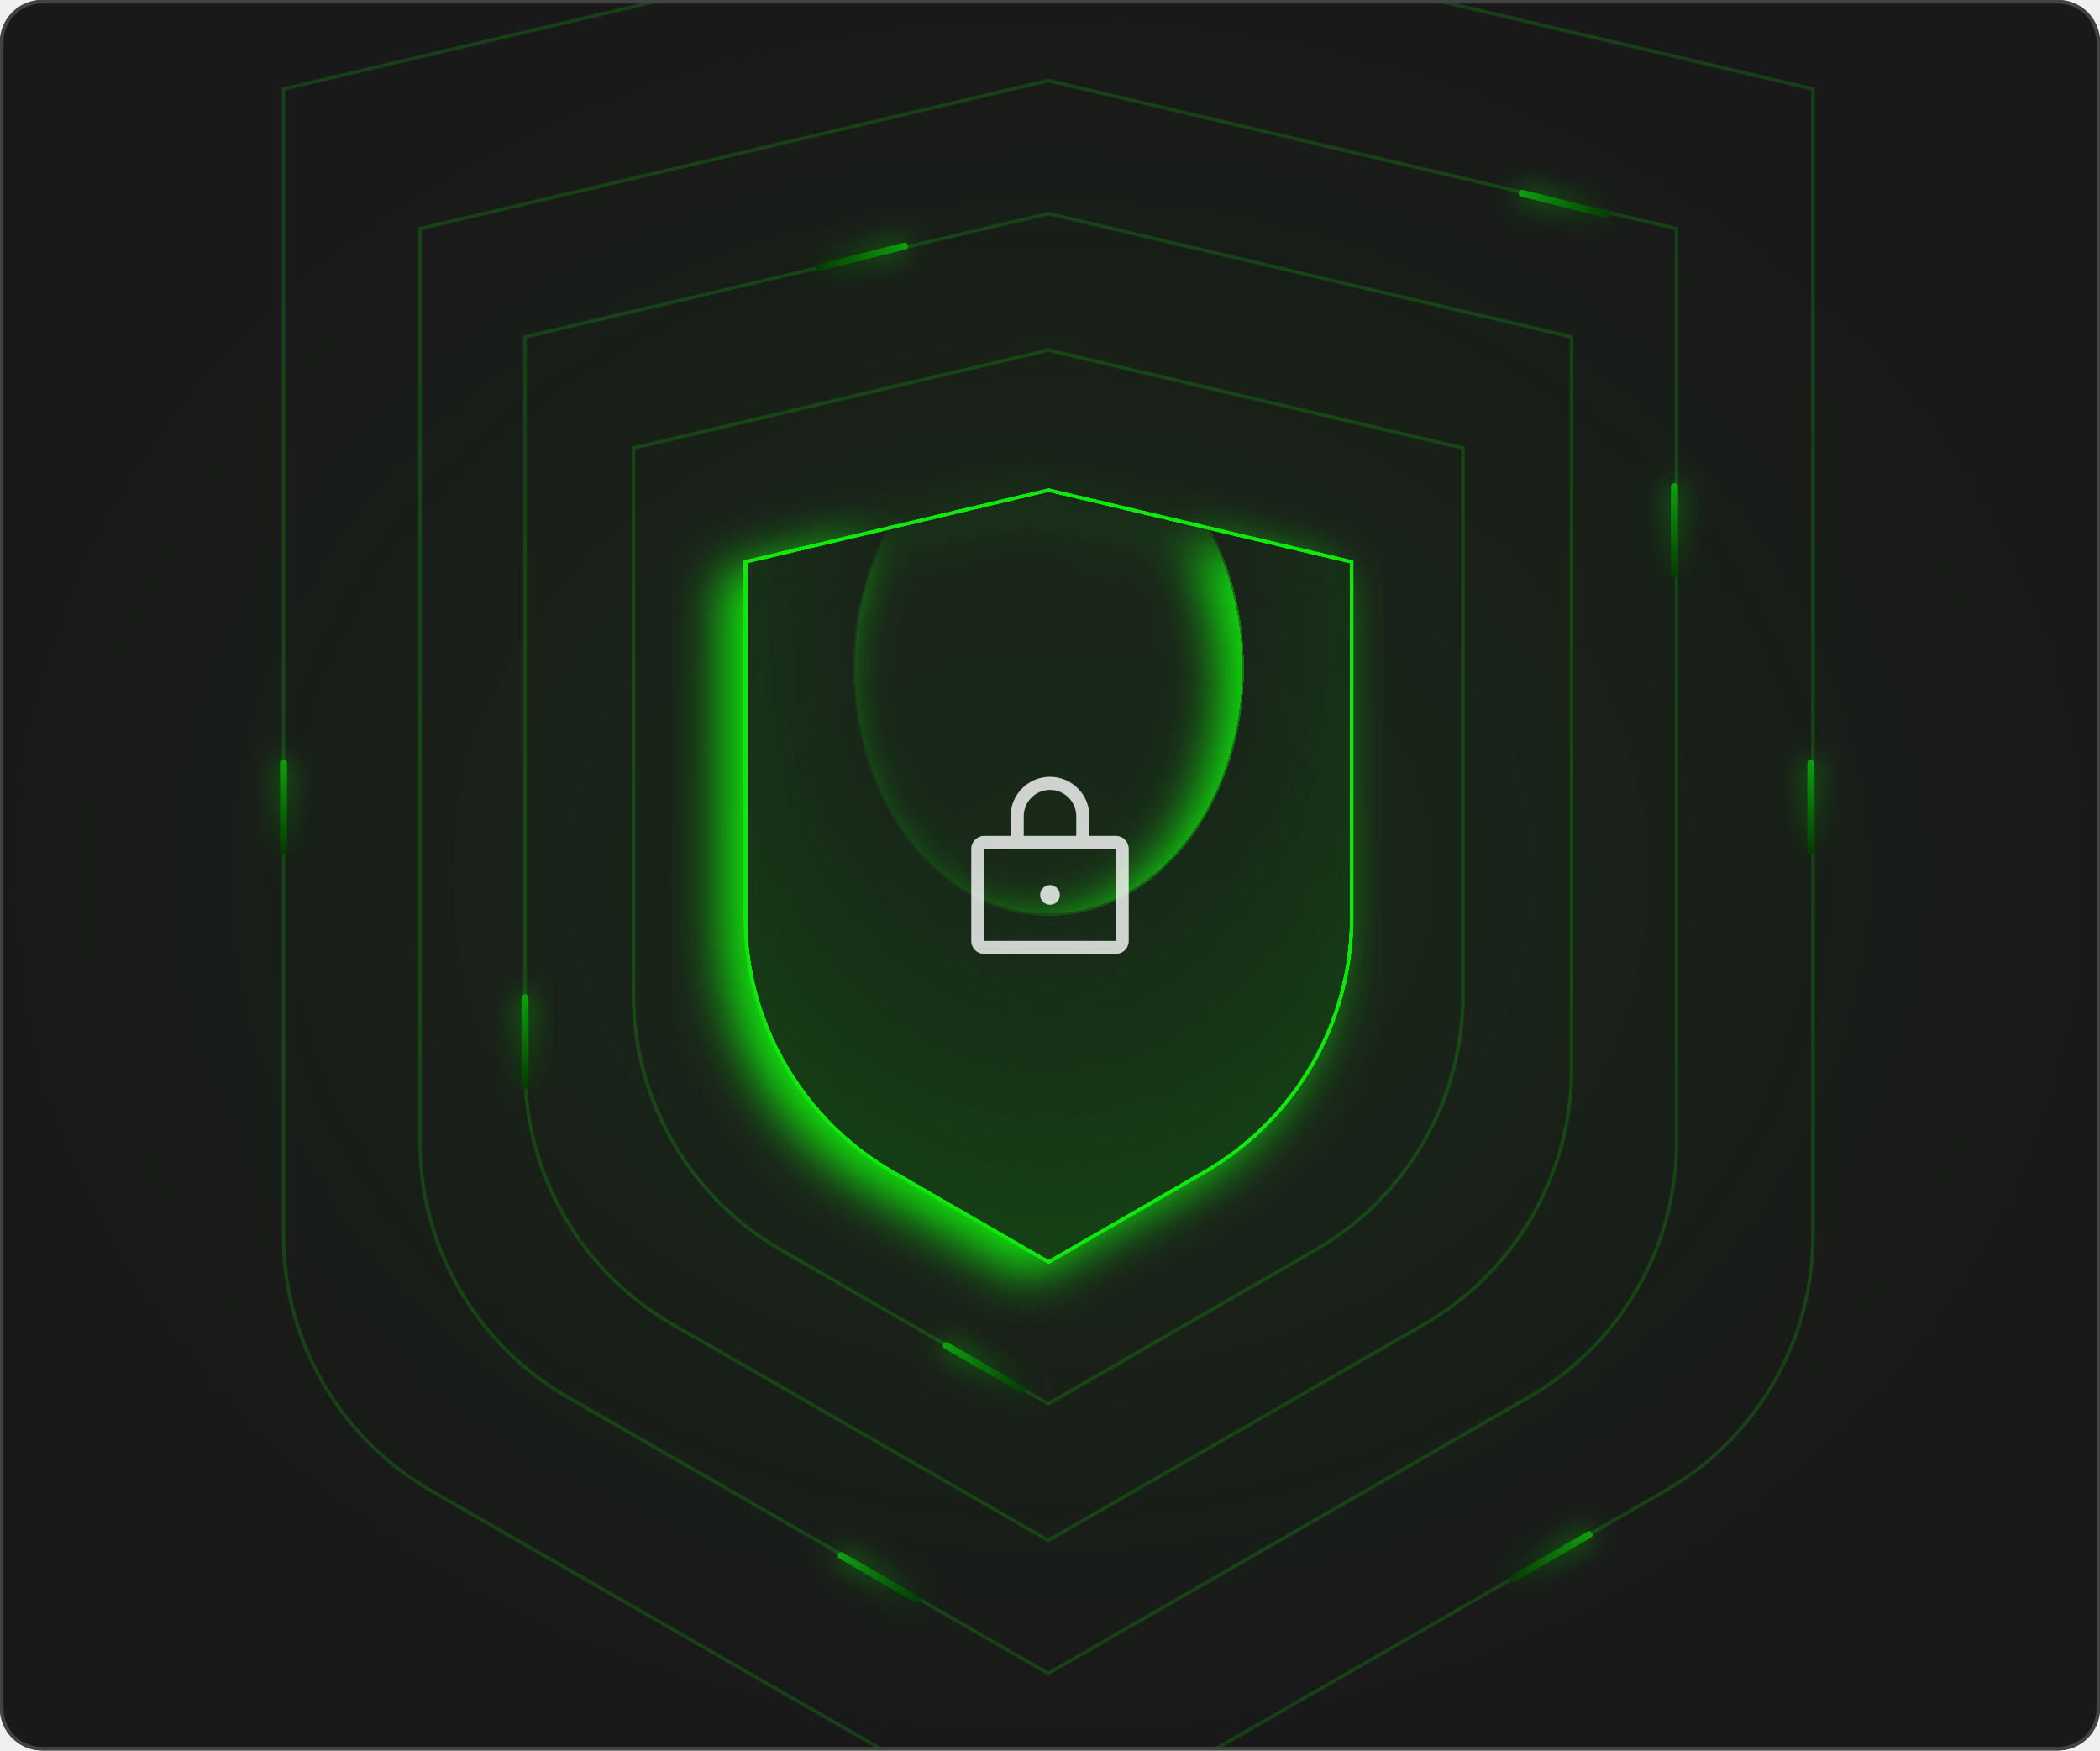
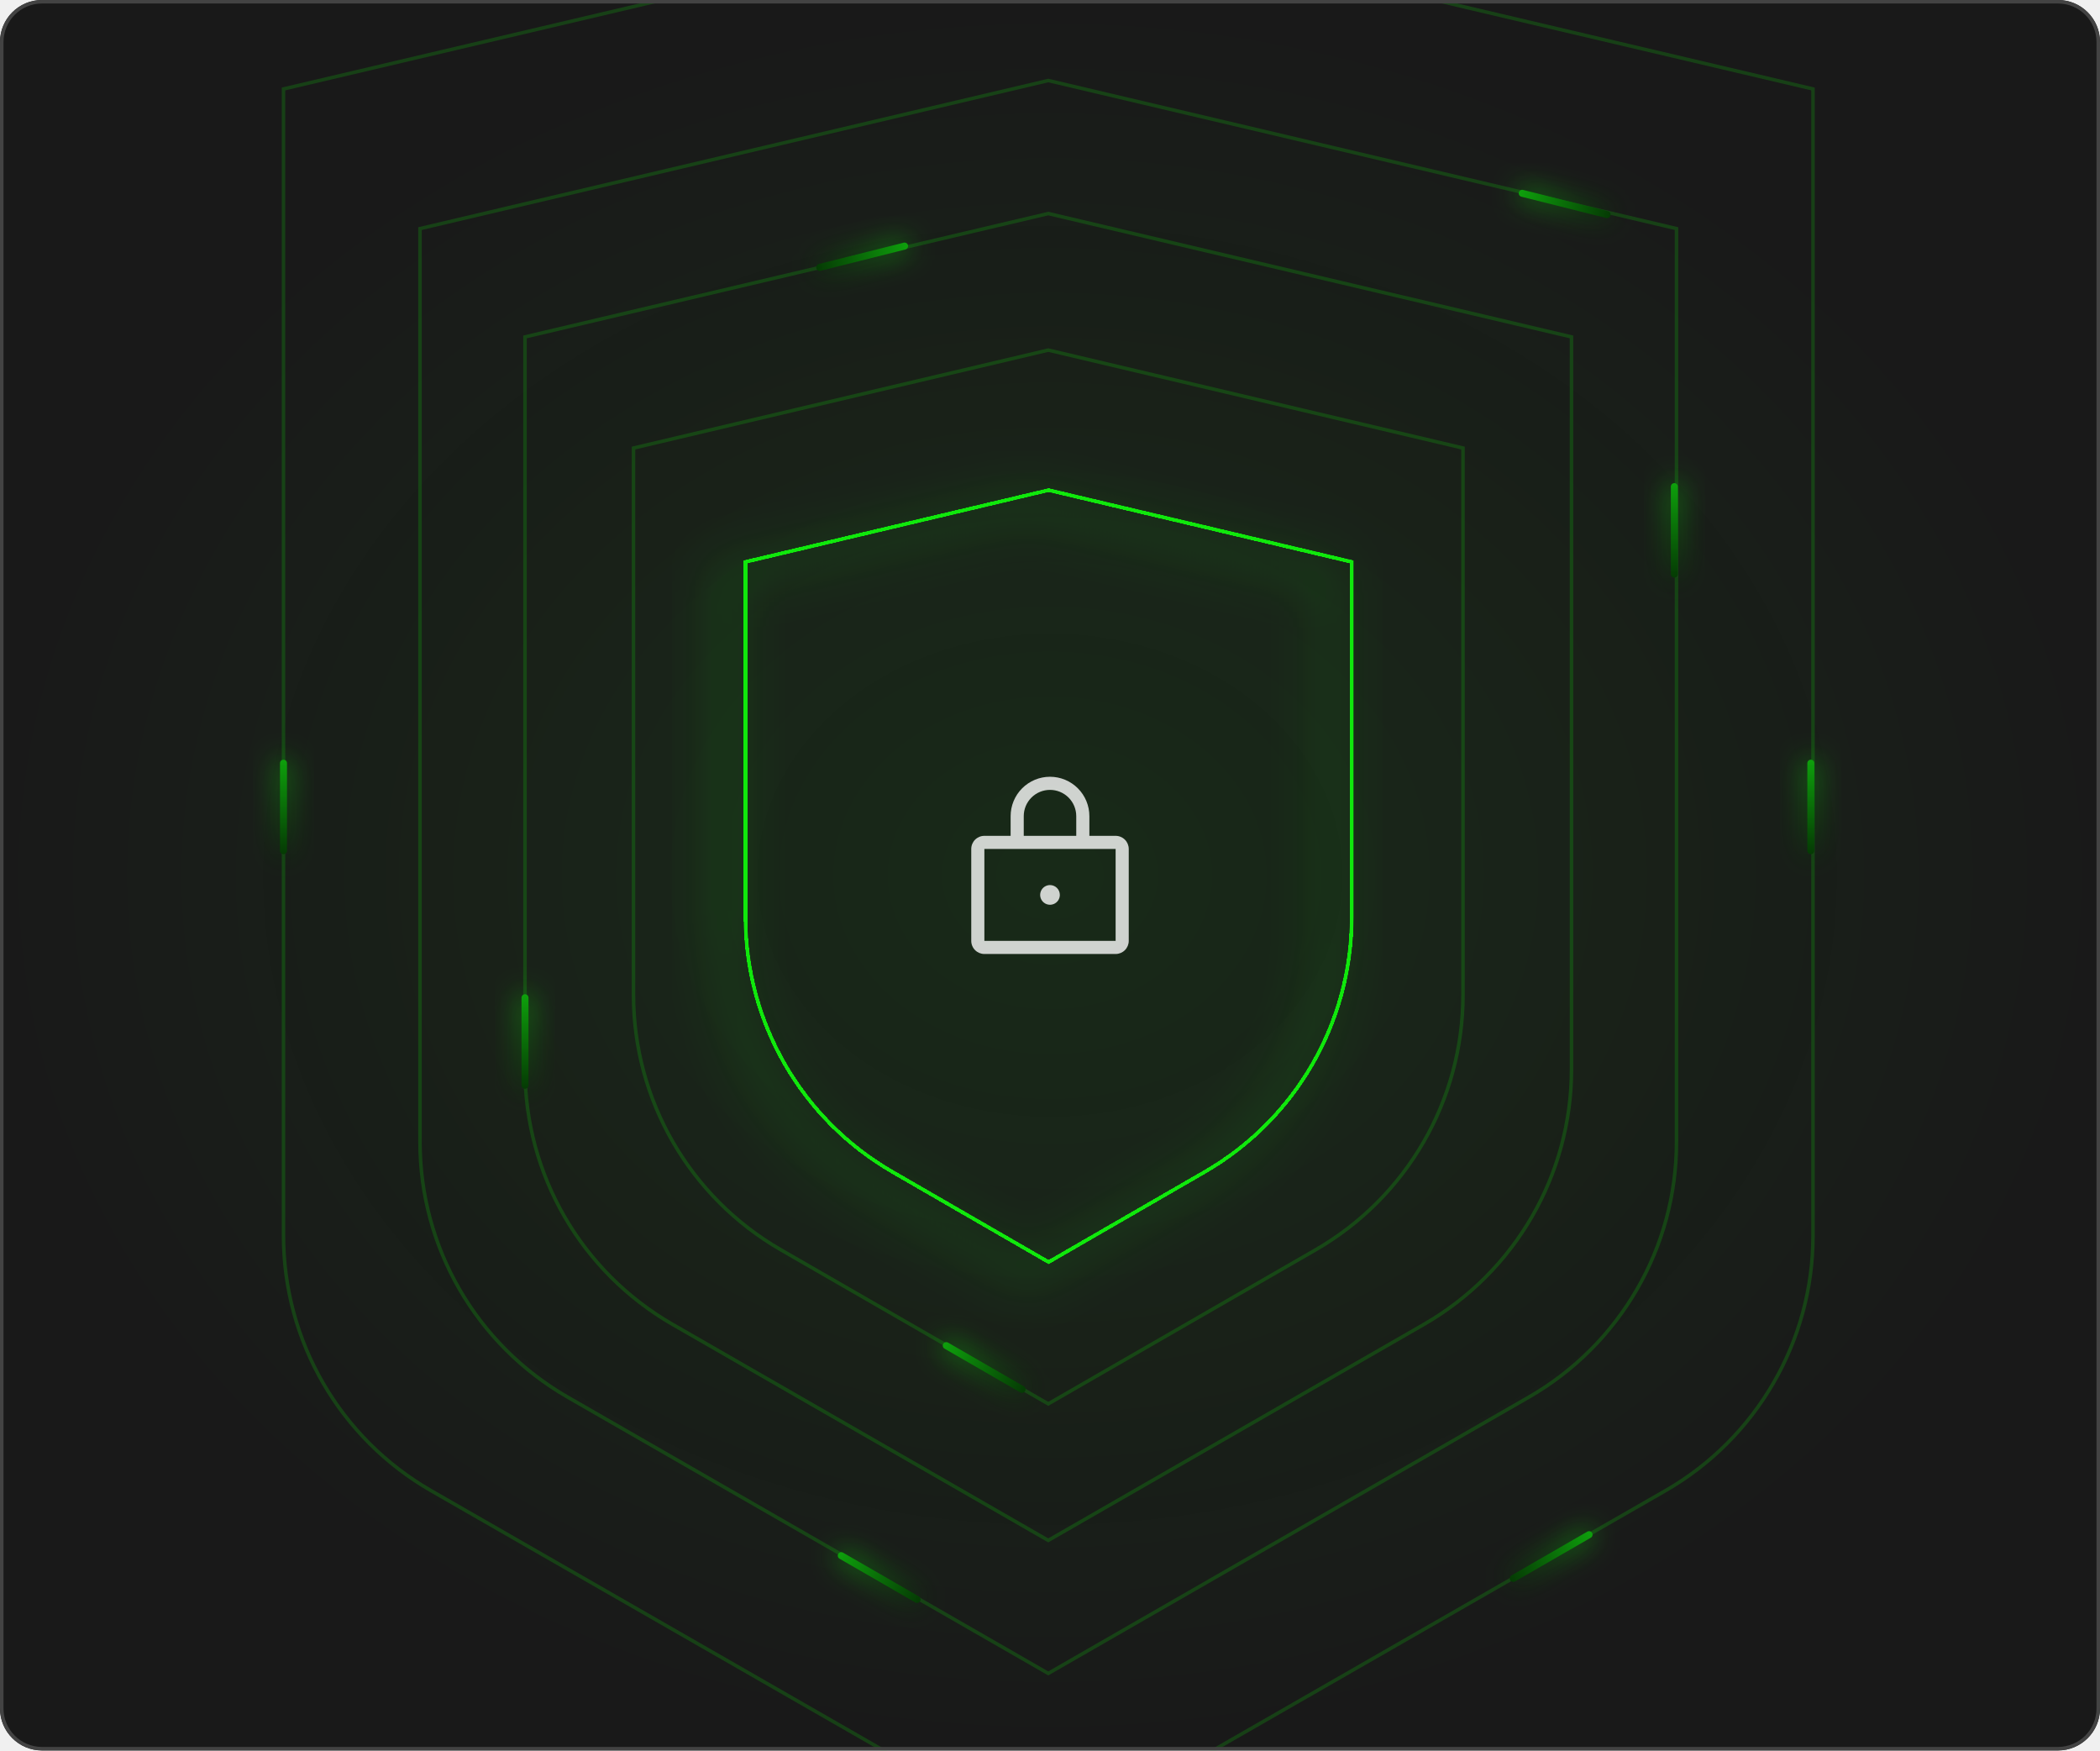
<svg xmlns="http://www.w3.org/2000/svg" width="600" height="500" viewBox="0 0 600 500" fill="none">
  <g clip-path="url(#clip0_2035_3754)">
    <rect width="600" height="500" rx="12" fill="#191919" />
    <rect width="600" height="500" rx="12" fill="url(#paint0_radial_2035_3754)" fill-opacity="0.2" />
    <g filter="url(#filter0_d_2035_3754)">
-       <path d="M213 160.5L299.603 140L386.205 160.5V262.003C386.205 292.013 370.195 319.744 344.205 334.749L299.603 360.5L255 334.749C229.01 319.744 213 292.013 213 262.003V160.5Z" fill="url(#paint1_radial_2035_3754)" shape-rendering="crispEdges" />
      <path d="M213 160.5L299.603 140L386.205 160.5V262.003C386.205 292.013 370.195 319.744 344.205 334.749L299.603 360.5L255 334.749C229.01 319.744 213 292.013 213 262.003V160.5Z" stroke="#10E80C" shape-rendering="crispEdges" />
    </g>
    <path d="M318.75 238.75H311.25V233.125C311.25 230.141 310.065 227.28 307.955 225.17C305.845 223.06 302.984 221.875 300 221.875C297.016 221.875 294.155 223.06 292.045 225.17C289.935 227.28 288.75 230.141 288.75 233.125V238.75H281.25C280.255 238.75 279.302 239.145 278.598 239.848C277.895 240.552 277.5 241.505 277.5 242.5V268.75C277.5 269.745 277.895 270.698 278.598 271.402C279.302 272.105 280.255 272.5 281.25 272.5H318.75C319.745 272.5 320.698 272.105 321.402 271.402C322.105 270.698 322.5 269.745 322.5 268.75V242.5C322.5 241.505 322.105 240.552 321.402 239.848C320.698 239.145 319.745 238.75 318.75 238.75ZM292.5 233.125C292.5 231.136 293.29 229.228 294.697 227.822C296.103 226.415 298.011 225.625 300 225.625C301.989 225.625 303.897 226.415 305.303 227.822C306.71 229.228 307.5 231.136 307.5 233.125V238.75H292.5V233.125ZM318.75 268.75H281.25V242.5H318.75V268.75ZM302.812 255.625C302.812 256.181 302.648 256.725 302.339 257.188C302.029 257.65 301.59 258.011 301.076 258.223C300.562 258.436 299.997 258.492 299.451 258.383C298.906 258.275 298.405 258.007 298.011 257.614C297.618 257.22 297.35 256.719 297.242 256.174C297.133 255.628 297.189 255.063 297.402 254.549C297.614 254.035 297.975 253.596 298.437 253.286C298.9 252.977 299.444 252.812 300 252.812C300.746 252.812 301.461 253.109 301.989 253.636C302.516 254.164 302.812 254.879 302.812 255.625Z" fill="white" fill-opacity="0.79" />
    <path d="M213 160.5L299.603 140L386.205 160.5V262.003C386.205 292.013 370.195 319.744 344.205 334.749L299.603 360.5L255 334.749C229.01 319.744 213 292.013 213 262.003V160.5Z" stroke="#10E80C" />
    <path d="M181 127.984L299.5 100L418 127.984V284.191C418 314.232 401.957 341.986 375.925 356.98L299.5 401L223.075 356.98C197.043 341.986 181 314.232 181 284.191V127.984Z" stroke="#10E80C" stroke-opacity="0.19" />
    <path d="M150 96.236L299.5 61L449 96.236V305.457C449 335.523 432.93 363.297 406.864 378.281L299.5 440L192.136 378.281C166.07 363.297 150 335.523 150 305.457V96.236Z" stroke="#10E80C" stroke-opacity="0.19" />
    <path d="M81 25.413L299.5 -26L518 25.413V352.96C518 383.049 501.907 410.839 475.811 425.815L299.5 527L123.189 425.815C97.093 410.839 81 383.049 81 352.96V25.413Z" stroke="#10E80C" stroke-opacity="0.19" />
    <path d="M120 65.302L299.5 23L479 65.302V326.22C479 356.288 462.929 384.063 436.86 399.047L299.5 478L162.14 399.047C136.071 384.063 120 356.288 120 326.22V65.302Z" stroke="#10E80C" stroke-opacity="0.19" />
    <g filter="url(#filter1_f_2035_3754)">
      <rect x="80" y="217" width="2" height="27" rx="1" fill="url(#paint2_linear_2035_3754)" />
    </g>
    <rect x="80" y="217" width="2" height="27" rx="1" fill="url(#paint3_linear_2035_3754)" />
    <g filter="url(#filter2_f_2035_3754)">
      <rect x="259.172" y="69.077" width="2" height="27" rx="1" transform="rotate(75.8994 259.172 69.0771)" fill="url(#paint4_linear_2035_3754)" />
    </g>
    <rect x="259.172" y="69.077" width="2" height="27" rx="1" transform="rotate(75.8994 259.172 69.0771)" fill="url(#paint5_linear_2035_3754)" />
    <g filter="url(#filter3_f_2035_3754)">
      <rect x="239" y="444.732" width="2" height="27" rx="1" transform="rotate(-60 239 444.732)" fill="url(#paint6_linear_2035_3754)" />
    </g>
    <rect x="239" y="444.732" width="2" height="27" rx="1" transform="rotate(-60 239 444.732)" fill="url(#paint7_linear_2035_3754)" />
    <g filter="url(#filter4_f_2035_3754)">
      <rect x="269" y="384.732" width="2" height="27" rx="1" transform="rotate(-60 269 384.732)" fill="url(#paint8_linear_2035_3754)" />
    </g>
    <rect x="269" y="384.732" width="2" height="27" rx="1" transform="rotate(-60 269 384.732)" fill="url(#paint9_linear_2035_3754)" />
    <g filter="url(#filter5_f_2035_3754)">
      <rect x="149" y="284" width="2" height="27" rx="1" fill="url(#paint10_linear_2035_3754)" />
    </g>
    <rect x="149" y="284" width="2" height="27" rx="1" fill="url(#paint11_linear_2035_3754)" />
    <g filter="url(#filter6_f_2035_3754)">
      <rect width="2" height="27" rx="1" transform="matrix(-1 0 0 1 518.383 217)" fill="url(#paint12_linear_2035_3754)" />
    </g>
    <rect width="2" height="27" rx="1" transform="matrix(-1 0 0 1 518.383 217)" fill="url(#paint13_linear_2035_3754)" />
    <g filter="url(#filter7_f_2035_3754)">
      <rect width="2" height="27" rx="1" transform="matrix(-1 0 0 1 479.383 138)" fill="url(#paint14_linear_2035_3754)" />
    </g>
    <rect width="2" height="27" rx="1" transform="matrix(-1 0 0 1 479.383 138)" fill="url(#paint15_linear_2035_3754)" />
    <g filter="url(#filter8_f_2035_3754)">
      <rect width="2" height="27" rx="1" transform="matrix(-0.243625 0.969869 0.969869 0.243625 434.195 54)" fill="url(#paint16_linear_2035_3754)" />
    </g>
    <rect width="2" height="27" rx="1" transform="matrix(-0.243625 0.969869 0.969869 0.243625 434.195 54)" fill="url(#paint17_linear_2035_3754)" />
    <g filter="url(#filter9_f_2035_3754)">
      <rect width="2" height="27" rx="1" transform="matrix(-0.5 -0.866025 -0.866025 0.5 455.383 438.732)" fill="url(#paint18_linear_2035_3754)" />
    </g>
    <rect width="2" height="27" rx="1" transform="matrix(-0.5 -0.866025 -0.866025 0.5 455.383 438.732)" fill="url(#paint19_linear_2035_3754)" />
  </g>
  <rect x="0.5" y="0.5" width="599" height="499" rx="11.5" stroke="#434343" />
  <defs>
    <filter id="filter0_d_2035_3754" x="192.1" y="129.086" width="203.005" height="250.391" filterUnits="userSpaceOnUse" color-interpolation-filters="sRGB">
      <feFlood flood-opacity="0" result="BackgroundImageFix" />
      <feColorMatrix in="SourceAlpha" type="matrix" values="0 0 0 0 0 0 0 0 0 0 0 0 0 0 0 0 0 0 127 0" result="hardAlpha" />
      <feOffset dx="-6" dy="4" />
      <feGaussianBlur stdDeviation="7.2" />
      <feComposite in2="hardAlpha" operator="out" />
      <feColorMatrix type="matrix" values="0 0 0 0 0.063 0 0 0 0 0.91 0 0 0 0 0.047 0 0 0 1 0" />
      <feBlend mode="normal" in2="BackgroundImageFix" result="effect1_dropShadow_2035_3754" />
      <feBlend mode="normal" in="SourceGraphic" in2="effect1_dropShadow_2035_3754" result="shape" />
    </filter>
    <filter id="filter1_f_2035_3754" x="72.4" y="209.4" width="17.2" height="42.2" filterUnits="userSpaceOnUse" color-interpolation-filters="sRGB">
      <feFlood flood-opacity="0" result="BackgroundImageFix" />
      <feBlend mode="normal" in="SourceGraphic" in2="BackgroundImageFix" result="shape" />
      <feGaussianBlur stdDeviation="3.8" result="effect1_foregroundBlur_2035_3754" />
    </filter>
    <filter id="filter2_f_2035_3754" x="225.599" y="61.691" width="41.447" height="23.291" filterUnits="userSpaceOnUse" color-interpolation-filters="sRGB">
      <feFlood flood-opacity="0" result="BackgroundImageFix" />
      <feBlend mode="normal" in="SourceGraphic" in2="BackgroundImageFix" result="shape" />
      <feGaussianBlur stdDeviation="3.8" result="effect1_foregroundBlur_2035_3754" />
    </filter>
    <filter id="filter3_f_2035_3754" x="231.766" y="435.766" width="38.851" height="29.7" filterUnits="userSpaceOnUse" color-interpolation-filters="sRGB">
      <feFlood flood-opacity="0" result="BackgroundImageFix" />
      <feBlend mode="normal" in="SourceGraphic" in2="BackgroundImageFix" result="shape" />
      <feGaussianBlur stdDeviation="3.8" result="effect1_foregroundBlur_2035_3754" />
    </filter>
    <filter id="filter4_f_2035_3754" x="261.766" y="375.766" width="38.851" height="29.7" filterUnits="userSpaceOnUse" color-interpolation-filters="sRGB">
      <feFlood flood-opacity="0" result="BackgroundImageFix" />
      <feBlend mode="normal" in="SourceGraphic" in2="BackgroundImageFix" result="shape" />
      <feGaussianBlur stdDeviation="3.8" result="effect1_foregroundBlur_2035_3754" />
    </filter>
    <filter id="filter5_f_2035_3754" x="141.4" y="276.4" width="17.2" height="42.2" filterUnits="userSpaceOnUse" color-interpolation-filters="sRGB">
      <feFlood flood-opacity="0" result="BackgroundImageFix" />
      <feBlend mode="normal" in="SourceGraphic" in2="BackgroundImageFix" result="shape" />
      <feGaussianBlur stdDeviation="3.8" result="effect1_foregroundBlur_2035_3754" />
    </filter>
    <filter id="filter6_f_2035_3754" x="508.783" y="209.4" width="17.2" height="42.2" filterUnits="userSpaceOnUse" color-interpolation-filters="sRGB">
      <feFlood flood-opacity="0" result="BackgroundImageFix" />
      <feBlend mode="normal" in="SourceGraphic" in2="BackgroundImageFix" result="shape" />
      <feGaussianBlur stdDeviation="3.8" result="effect1_foregroundBlur_2035_3754" />
    </filter>
    <filter id="filter7_f_2035_3754" x="469.783" y="130.4" width="17.2" height="42.2" filterUnits="userSpaceOnUse" color-interpolation-filters="sRGB">
      <feFlood flood-opacity="0" result="BackgroundImageFix" />
      <feBlend mode="normal" in="SourceGraphic" in2="BackgroundImageFix" result="shape" />
      <feGaussianBlur stdDeviation="3.8" result="effect1_foregroundBlur_2035_3754" />
    </filter>
    <filter id="filter8_f_2035_3754" x="426.321" y="46.613" width="41.447" height="23.291" filterUnits="userSpaceOnUse" color-interpolation-filters="sRGB">
      <feFlood flood-opacity="0" result="BackgroundImageFix" />
      <feBlend mode="normal" in="SourceGraphic" in2="BackgroundImageFix" result="shape" />
      <feGaussianBlur stdDeviation="3.8" result="effect1_foregroundBlur_2035_3754" />
    </filter>
    <filter id="filter9_f_2035_3754" x="423.766" y="429.766" width="38.851" height="29.7" filterUnits="userSpaceOnUse" color-interpolation-filters="sRGB">
      <feFlood flood-opacity="0" result="BackgroundImageFix" />
      <feBlend mode="normal" in="SourceGraphic" in2="BackgroundImageFix" result="shape" />
      <feGaussianBlur stdDeviation="3.8" result="effect1_foregroundBlur_2035_3754" />
    </filter>
    <radialGradient id="paint0_radial_2035_3754" cx="0" cy="0" r="1" gradientUnits="userSpaceOnUse" gradientTransform="translate(300 250) rotate(90) scale(250 300)">
      <stop stop-color="#10E80C" stop-opacity="0.42" />
      <stop offset="1" stop-color="#10E80C" stop-opacity="0" />
    </radialGradient>
    <radialGradient id="paint1_radial_2035_3754" cx="0" cy="0" r="1" gradientUnits="userSpaceOnUse" gradientTransform="translate(299.603 190.5) rotate(90) scale(170 133.537)">
      <stop offset="0.413" stop-color="#125511" stop-opacity="0" />
      <stop offset="1" stop-color="#125511" stop-opacity="0.61" />
    </radialGradient>
    <linearGradient id="paint2_linear_2035_3754" x1="81" y1="217" x2="81" y2="244" gradientUnits="userSpaceOnUse">
      <stop stop-color="#10E80C" />
      <stop offset="1" stop-color="#053A04" />
    </linearGradient>
    <linearGradient id="paint3_linear_2035_3754" x1="81" y1="217" x2="81" y2="244" gradientUnits="userSpaceOnUse">
      <stop stop-color="#0EA00C" />
      <stop offset="1" stop-color="#053A04" />
    </linearGradient>
    <linearGradient id="paint4_linear_2035_3754" x1="260.172" y1="69.077" x2="260.172" y2="96.077" gradientUnits="userSpaceOnUse">
      <stop stop-color="#10E80C" />
      <stop offset="1" stop-color="#053A04" />
    </linearGradient>
    <linearGradient id="paint5_linear_2035_3754" x1="260.172" y1="69.077" x2="260.172" y2="96.077" gradientUnits="userSpaceOnUse">
      <stop stop-color="#0EA00C" />
      <stop offset="1" stop-color="#053A04" />
    </linearGradient>
    <linearGradient id="paint6_linear_2035_3754" x1="240" y1="444.732" x2="240" y2="471.732" gradientUnits="userSpaceOnUse">
      <stop stop-color="#10E80C" />
      <stop offset="1" stop-color="#053A04" />
    </linearGradient>
    <linearGradient id="paint7_linear_2035_3754" x1="240" y1="444.732" x2="240" y2="471.732" gradientUnits="userSpaceOnUse">
      <stop stop-color="#0EA00C" />
      <stop offset="1" stop-color="#053A04" />
    </linearGradient>
    <linearGradient id="paint8_linear_2035_3754" x1="270" y1="384.732" x2="270" y2="411.732" gradientUnits="userSpaceOnUse">
      <stop stop-color="#10E80C" />
      <stop offset="1" stop-color="#053A04" />
    </linearGradient>
    <linearGradient id="paint9_linear_2035_3754" x1="270" y1="384.732" x2="270" y2="411.732" gradientUnits="userSpaceOnUse">
      <stop stop-color="#0EA00C" />
      <stop offset="1" stop-color="#053A04" />
    </linearGradient>
    <linearGradient id="paint10_linear_2035_3754" x1="150" y1="284" x2="150" y2="311" gradientUnits="userSpaceOnUse">
      <stop stop-color="#10E80C" />
      <stop offset="1" stop-color="#053A04" />
    </linearGradient>
    <linearGradient id="paint11_linear_2035_3754" x1="150" y1="284" x2="150" y2="311" gradientUnits="userSpaceOnUse">
      <stop stop-color="#0EA00C" />
      <stop offset="1" stop-color="#053A04" />
    </linearGradient>
    <linearGradient id="paint12_linear_2035_3754" x1="1" y1="0" x2="1" y2="27" gradientUnits="userSpaceOnUse">
      <stop stop-color="#10E80C" />
      <stop offset="1" stop-color="#053A04" />
    </linearGradient>
    <linearGradient id="paint13_linear_2035_3754" x1="1" y1="0" x2="1" y2="27" gradientUnits="userSpaceOnUse">
      <stop stop-color="#0EA00C" />
      <stop offset="1" stop-color="#053A04" />
    </linearGradient>
    <linearGradient id="paint14_linear_2035_3754" x1="1" y1="0" x2="1" y2="27" gradientUnits="userSpaceOnUse">
      <stop stop-color="#10E80C" />
      <stop offset="1" stop-color="#053A04" />
    </linearGradient>
    <linearGradient id="paint15_linear_2035_3754" x1="1" y1="0" x2="1" y2="27" gradientUnits="userSpaceOnUse">
      <stop stop-color="#0EA00C" />
      <stop offset="1" stop-color="#053A04" />
    </linearGradient>
    <linearGradient id="paint16_linear_2035_3754" x1="1" y1="0" x2="1" y2="27" gradientUnits="userSpaceOnUse">
      <stop stop-color="#10E80C" />
      <stop offset="1" stop-color="#053A04" />
    </linearGradient>
    <linearGradient id="paint17_linear_2035_3754" x1="1" y1="0" x2="1" y2="27" gradientUnits="userSpaceOnUse">
      <stop stop-color="#0EA00C" />
      <stop offset="1" stop-color="#053A04" />
    </linearGradient>
    <linearGradient id="paint18_linear_2035_3754" x1="1" y1="0" x2="1" y2="27" gradientUnits="userSpaceOnUse">
      <stop stop-color="#10E80C" />
      <stop offset="1" stop-color="#053A04" />
    </linearGradient>
    <linearGradient id="paint19_linear_2035_3754" x1="1" y1="0" x2="1" y2="27" gradientUnits="userSpaceOnUse">
      <stop stop-color="#0EA00C" />
      <stop offset="1" stop-color="#053A04" />
    </linearGradient>
    <clipPath id="clip0_2035_3754">
      <rect width="600" height="500" rx="12" fill="white" />
    </clipPath>
  </defs>
</svg>
